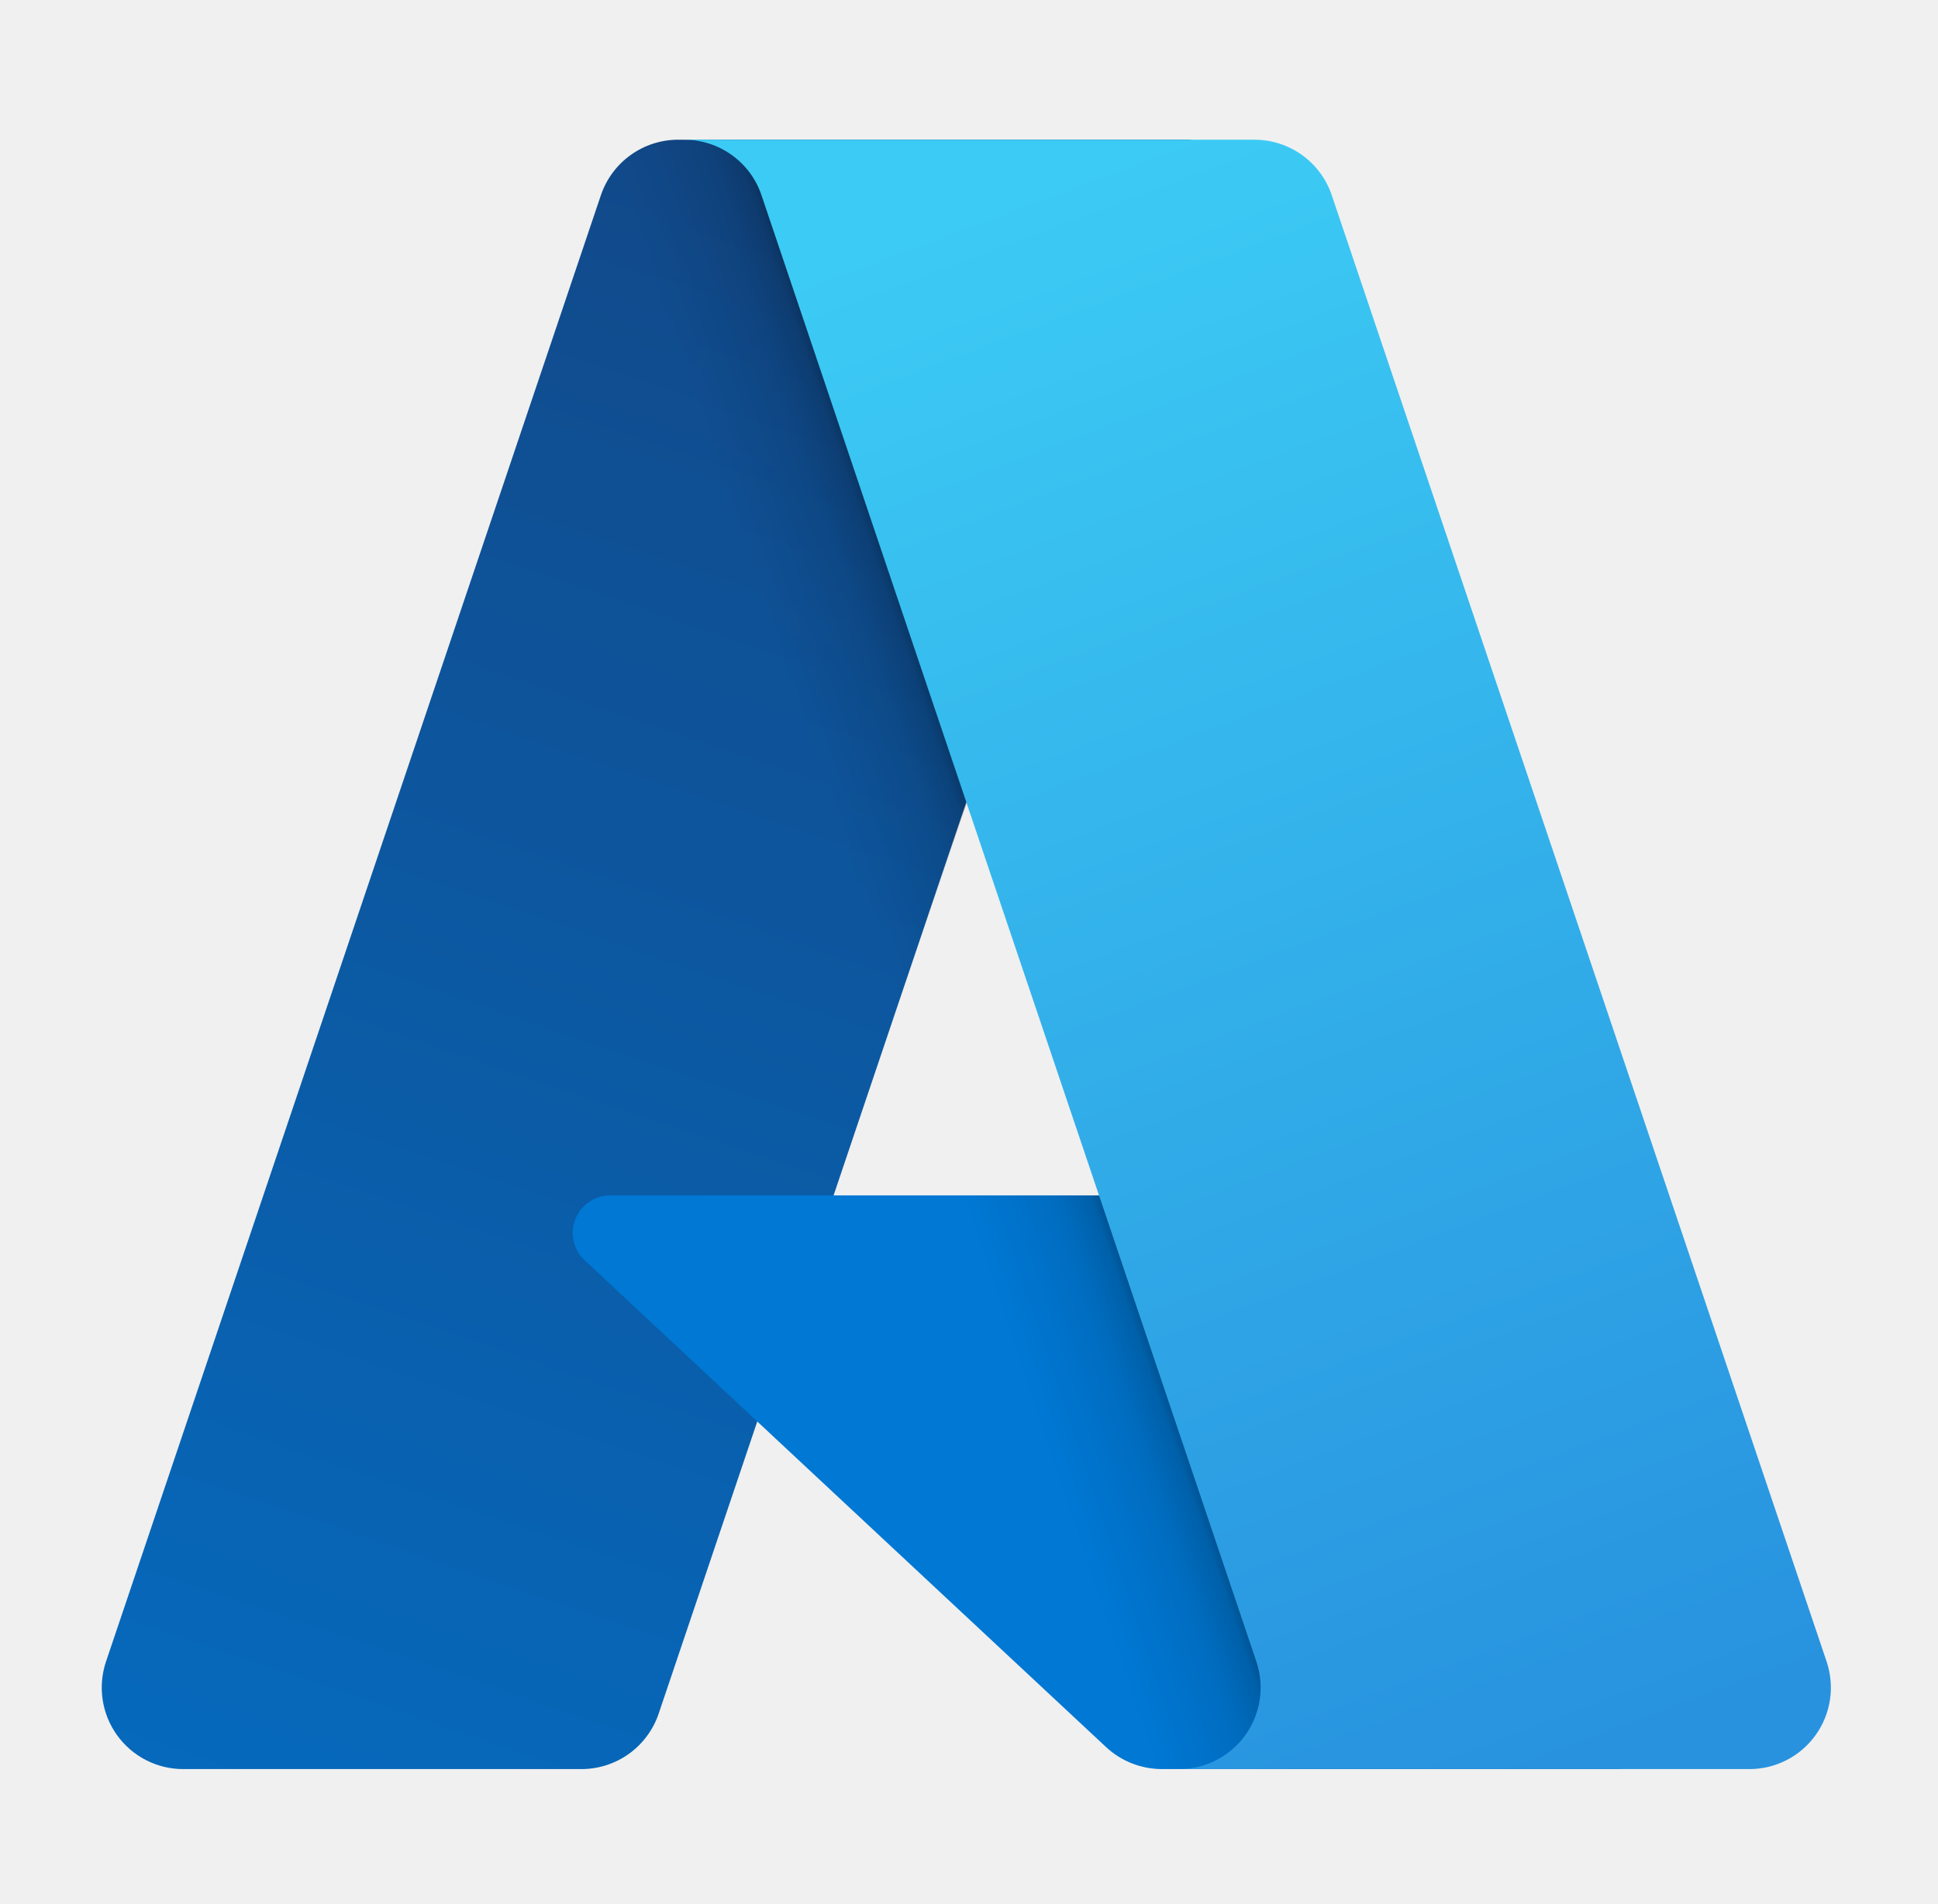
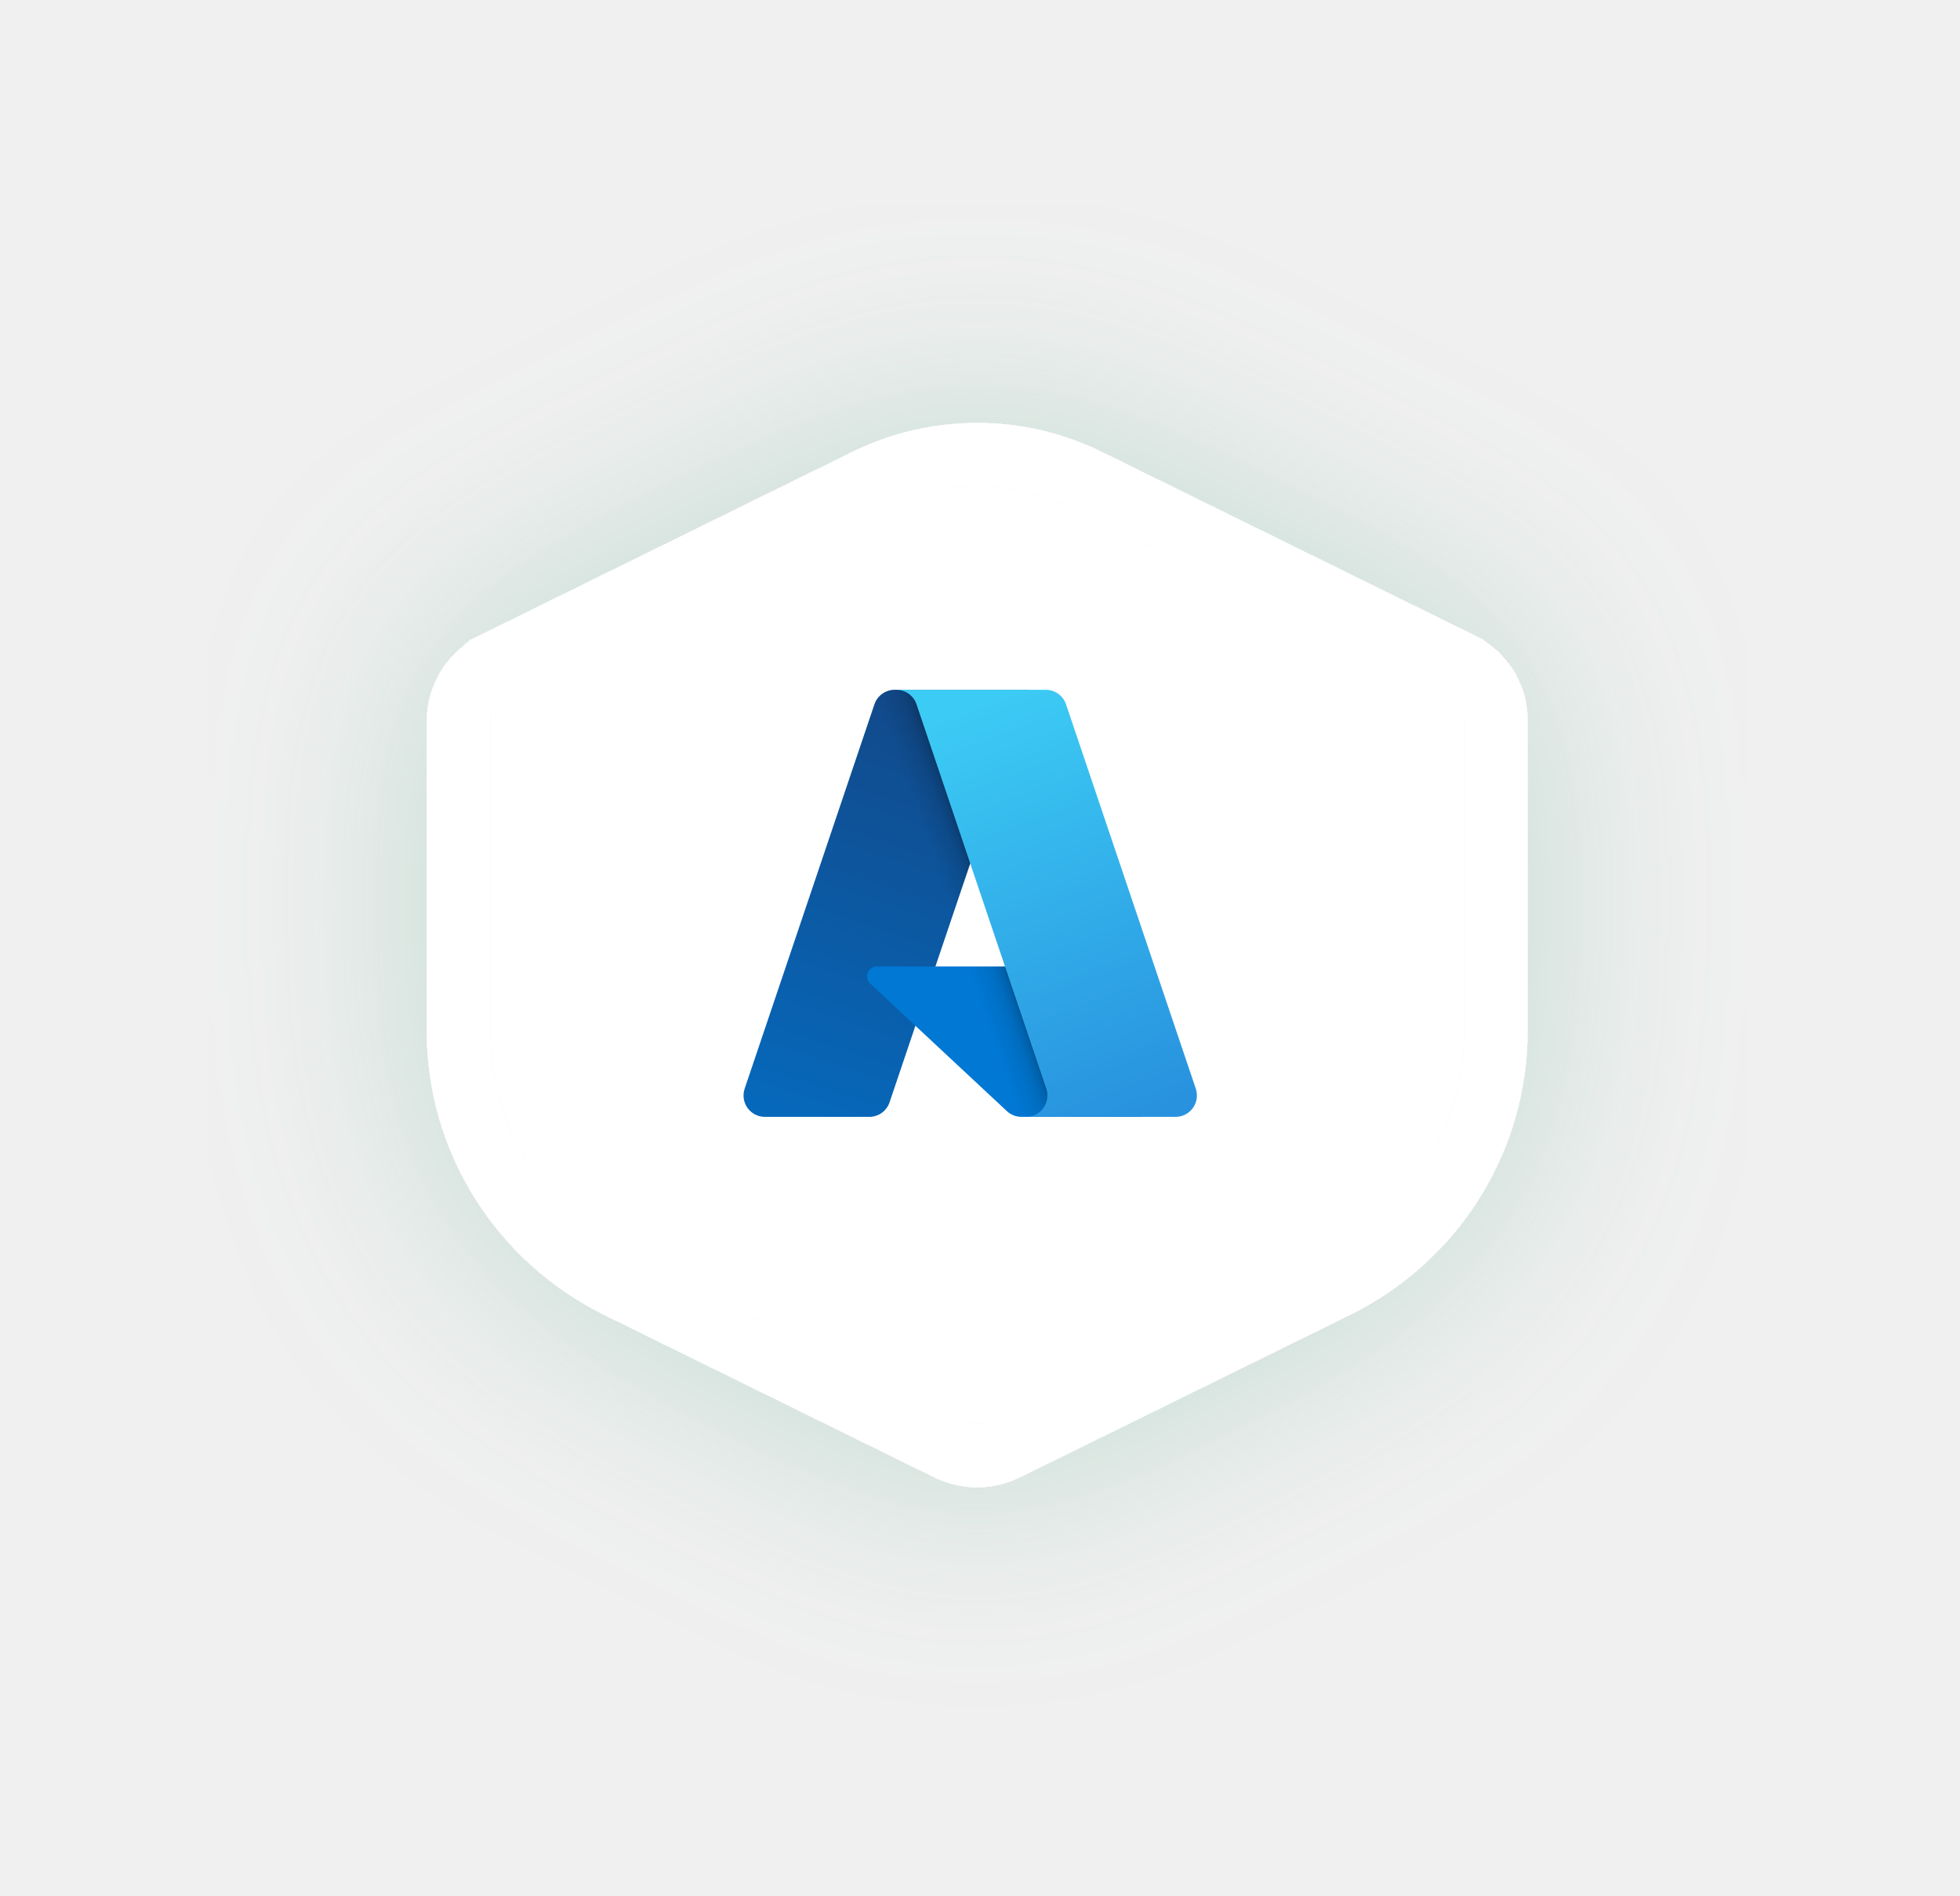
- <svg xmlns="http://www.w3.org/2000/svg" width="56" height="55" viewBox="0 0 56 55" fill="none">
-   <path d="M19.597 4.038H34.382L19.033 49.513C18.876 49.98 18.575 50.386 18.175 50.674C17.774 50.962 17.293 51.116 16.8 51.116H5.294C4.92 51.116 4.552 51.028 4.219 50.857C3.887 50.686 3.6 50.439 3.382 50.136C3.164 49.832 3.021 49.481 2.966 49.111C2.911 48.742 2.944 48.364 3.063 48.01L17.363 5.641C17.521 5.174 17.821 4.767 18.222 4.48C18.622 4.192 19.103 4.037 19.597 4.037V4.038Z" fill="url(#paint0_linear_1905_79133)" />
-   <path d="M41.081 34.539H17.636C17.418 34.539 17.205 34.604 17.025 34.727C16.845 34.849 16.705 35.023 16.625 35.226C16.545 35.429 16.528 35.651 16.576 35.864C16.625 36.076 16.735 36.269 16.895 36.418L31.96 50.48C32.399 50.889 32.977 51.116 33.577 51.116H46.852L41.081 34.539Z" fill="#0078D4" />
-   <path d="M19.597 4.037C19.098 4.035 18.612 4.193 18.209 4.487C17.806 4.781 17.508 5.196 17.358 5.672L3.081 47.971C2.954 48.327 2.914 48.707 2.965 49.081C3.016 49.456 3.156 49.812 3.373 50.12C3.591 50.429 3.88 50.68 4.215 50.854C4.551 51.027 4.923 51.117 5.301 51.116H17.104C17.543 51.037 17.954 50.843 18.294 50.554C18.635 50.265 18.892 49.89 19.04 49.469L21.887 41.078L32.057 50.564C32.483 50.916 33.018 51.111 33.571 51.116H46.797L40.996 34.539L24.086 34.543L34.435 4.037H19.597Z" fill="url(#paint1_linear_1905_79133)" />
-   <path d="M38.481 5.638C38.323 5.172 38.023 4.766 37.623 4.479C37.223 4.192 36.743 4.037 36.25 4.037H19.773C20.265 4.037 20.745 4.192 21.145 4.479C21.546 4.766 21.846 5.172 22.003 5.638L36.303 48.009C36.423 48.363 36.456 48.741 36.401 49.111C36.346 49.48 36.203 49.831 35.985 50.135C35.767 50.439 35.48 50.686 35.147 50.857C34.815 51.027 34.447 51.116 34.073 51.116H50.551C50.925 51.116 51.293 51.027 51.626 50.856C51.958 50.686 52.245 50.438 52.463 50.135C52.681 49.831 52.823 49.48 52.879 49.11C52.934 48.741 52.9 48.363 52.781 48.009L38.481 5.638Z" fill="url(#paint2_linear_1905_79133)" />
+ <svg xmlns="http://www.w3.org/2000/svg" width="216" height="209" viewBox="0 0 216 209" fill="none">
+   <g filter="url(#filter0_d_1905_79131)">
+     <path d="M161.246 78.516C161.215 78.412 161.177 78.31 161.134 78.21C161.063 78.03 160.978 77.849 160.894 77.682C160.825 77.576 160.75 77.474 160.668 77.377C160.562 77.229 160.444 77.09 160.315 76.96L160.005 76.71L159.708 76.488L159.553 76.418C159.518 76.381 159.474 76.353 159.426 76.335L118.223 56.053C114.944 54.456 111.335 53.625 107.676 53.625C104.017 53.625 100.408 54.456 97.128 56.053L55.968 76.321L55.841 76.404L55.685 76.474L55.417 76.71C55.319 76.793 55.192 76.877 55.107 76.96C54.978 77.09 54.861 77.229 54.754 77.377C54.668 77.47 54.592 77.573 54.528 77.682C54.428 77.849 54.348 78.026 54.289 78.21C54.289 78.321 54.19 78.405 54.162 78.516C54.078 78.829 54.035 79.151 54.035 79.474V113.551C54.011 118.779 55.477 123.909 58.265 128.358C61.054 132.808 65.053 136.398 69.81 138.723L106.102 156.588C106.239 156.649 106.381 156.7 106.526 156.74L106.794 156.838C107.085 156.907 107.383 156.949 107.683 156.963C107.982 156.948 108.28 156.907 108.572 156.838L108.84 156.74C108.985 156.702 109.127 156.651 109.263 156.588L145.556 138.723C150.314 136.399 154.315 132.809 157.106 128.36C159.897 123.91 161.366 118.78 161.345 113.551V79.433C161.354 79.124 161.321 78.816 161.246 78.516Z" fill="white" />
+     <path d="M164.644 77.676L164.622 77.587L164.596 77.5C164.531 77.287 164.456 77.079 164.369 76.874C164.251 76.579 164.124 76.313 164.014 76.097L163.934 75.94L163.839 75.791C163.713 75.595 163.577 75.406 163.43 75.225C163.237 74.968 163.027 74.724 162.8 74.495L162.663 74.357L162.511 74.234L162.2 73.984L162.153 73.946L162.105 73.91L161.809 73.688L161.495 73.453L161.265 73.35C161.146 73.279 161.024 73.216 160.899 73.159L119.769 52.913L119.762 52.909L119.756 52.906C115.997 51.076 111.864 50.125 107.676 50.125C103.488 50.125 99.354 51.076 95.596 52.906L95.589 52.909L95.582 52.913L54.422 73.181L54.228 73.276L54.155 73.324L53.771 73.496L53.372 73.847L53.173 74.022L53.135 74.051C53.097 74.08 53.03 74.132 52.955 74.193C52.881 74.254 52.772 74.347 52.651 74.466L52.637 74.48L52.622 74.495C52.409 74.71 52.21 74.938 52.027 75.179C51.837 75.404 51.666 75.645 51.516 75.9C51.312 76.242 51.143 76.604 51.01 76.98C50.936 77.139 50.847 77.357 50.778 77.621C50.617 78.224 50.535 78.845 50.535 79.469V79.474V113.543C50.51 119.434 52.162 125.211 55.3 130.217C58.438 135.224 62.933 139.257 68.271 141.866C68.272 141.867 68.272 141.867 68.273 141.867L104.557 159.728L104.612 159.755L104.669 159.781C104.918 159.892 105.174 159.988 105.435 160.068L105.6 160.128L105.787 160.195L105.979 160.242C106.487 160.363 107.005 160.436 107.527 160.459L107.689 160.466L107.851 160.459C108.364 160.434 108.875 160.362 109.375 160.244L109.574 160.198L109.765 160.128L109.918 160.072C110.197 159.989 110.469 159.886 110.733 159.764L110.771 159.746L110.809 159.728L147.091 141.868C147.093 141.867 147.095 141.866 147.096 141.865C152.434 139.257 156.931 135.225 160.071 130.219C163.211 125.214 164.867 119.437 164.845 113.545V79.473C164.857 78.868 164.789 78.263 164.644 77.676Z" stroke="white" stroke-width="7" />
+   </g>
+   <path d="M98.597 76.038H113.382L98.033 121.513C97.876 121.98 97.575 122.386 97.175 122.674C96.774 122.962 96.293 123.116 95.8 123.116H84.294C83.92 123.116 83.552 123.028 83.219 122.857C82.887 122.686 82.6 122.439 82.382 122.136C82.164 121.832 82.021 121.481 81.966 121.111C81.911 120.742 81.944 120.364 82.063 120.01L96.363 77.641C96.521 77.174 96.821 76.767 97.222 76.48C97.622 76.192 98.103 76.037 98.597 76.037V76.038Z" fill="url(#paint0_linear_1905_79131)" />
+   <path d="M120.081 106.539H96.636C96.418 106.539 96.205 106.604 96.025 106.727C95.844 106.849 95.705 107.023 95.625 107.226C95.545 107.429 95.528 107.651 95.576 107.864C95.624 108.076 95.736 108.269 95.895 108.418L110.96 122.48C111.399 122.889 111.977 123.116 112.576 123.116H125.852L120.081 106.539Z" fill="#0078D4" />
+   <path d="M98.597 76.037C98.098 76.035 97.612 76.193 97.209 76.487C96.806 76.781 96.508 77.196 96.358 77.672L82.081 119.971C81.954 120.327 81.914 120.707 81.965 121.082C82.016 121.456 82.156 121.812 82.373 122.12C82.591 122.429 82.88 122.68 83.215 122.854C83.551 123.027 83.923 123.117 84.3 123.116H96.104C96.543 123.037 96.954 122.843 97.294 122.554C97.635 122.265 97.892 121.89 98.04 121.469L100.887 113.078L111.057 122.564C111.483 122.916 112.018 123.111 112.571 123.116H125.797L119.996 106.539L103.086 106.543L113.435 76.037H98.597Z" fill="url(#paint1_linear_1905_79131)" />
+   <path d="M117.481 77.638C117.323 77.172 117.023 76.766 116.623 76.479C116.223 76.192 115.743 76.037 115.25 76.037H98.773C99.265 76.037 99.745 76.192 100.146 76.479C100.546 76.766 100.846 77.172 101.003 77.638L115.303 120.009C115.423 120.363 115.456 120.741 115.401 121.111C115.346 121.48 115.203 121.831 114.985 122.135C114.767 122.439 114.48 122.686 114.147 122.857C113.815 123.027 113.447 123.116 113.073 123.116H129.551C129.925 123.116 130.293 123.027 130.625 122.857C130.958 122.686 131.245 122.438 131.463 122.135C131.681 121.831 131.823 121.48 131.879 121.11C131.934 120.741 131.9 120.363 131.781 120.009L117.481 77.638Z" fill="url(#paint2_linear_1905_79131)" />
  <defs>
-     <linearGradient id="paint0_linear_1905_79133" x1="24.985" y1="7.526" x2="9.631" y2="52.887" gradientUnits="userSpaceOnUse">
+     <filter id="filter0_d_1905_79131" x="23.034" y="22.625" width="169.312" height="165.346" filterUnits="userSpaceOnUse" color-interpolation-filters="sRGB">
+       <feFlood flood-opacity="0" result="BackgroundImageFix" />
+       <feColorMatrix in="SourceAlpha" type="matrix" values="0 0 0 0 0 0 0 0 0 0 0 0 0 0 0 0 0 0 127 0" result="hardAlpha" />
+       <feOffset />
+       <feGaussianBlur stdDeviation="12" />
+       <feComposite in2="hardAlpha" operator="out" />
+       <feColorMatrix type="matrix" values="0 0 0 0 0.193 0 0 0 0 0.6 0 0 0 0 0.432 0 0 0 0.25 0" />
+       <feBlend mode="normal" in2="BackgroundImageFix" result="effect1_dropShadow_1905_79131" />
+       <feBlend mode="normal" in="SourceGraphic" in2="effect1_dropShadow_1905_79131" result="shape" />
+     </filter>
+     <linearGradient id="paint0_linear_1905_79131" x1="103.985" y1="79.526" x2="88.631" y2="124.887" gradientUnits="userSpaceOnUse">
      <stop stop-color="#114A8B" />
      <stop offset="1" stop-color="#0669BC" />
    </linearGradient>
-     <linearGradient id="paint1_linear_1905_79133" x1="29.782" y1="28.665" x2="26.23" y2="29.866" gradientUnits="userSpaceOnUse">
+     <linearGradient id="paint1_linear_1905_79131" x1="108.782" y1="100.665" x2="105.23" y2="101.866" gradientUnits="userSpaceOnUse">
      <stop stop-opacity="0.3" />
      <stop offset="0.071" stop-opacity="0.2" />
      <stop offset="0.321" stop-opacity="0.1" />
      <stop offset="0.623" stop-opacity="0.05" />
      <stop offset="1" stop-opacity="0" />
    </linearGradient>
-     <linearGradient id="paint2_linear_1905_79133" x1="27.828" y1="6.203" x2="44.683" y2="51.107" gradientUnits="userSpaceOnUse">
+     <linearGradient id="paint2_linear_1905_79131" x1="106.828" y1="78.203" x2="123.683" y2="123.107" gradientUnits="userSpaceOnUse">
      <stop stop-color="#3CCBF4" />
      <stop offset="1" stop-color="#2892DF" />
    </linearGradient>
  </defs>
</svg>
